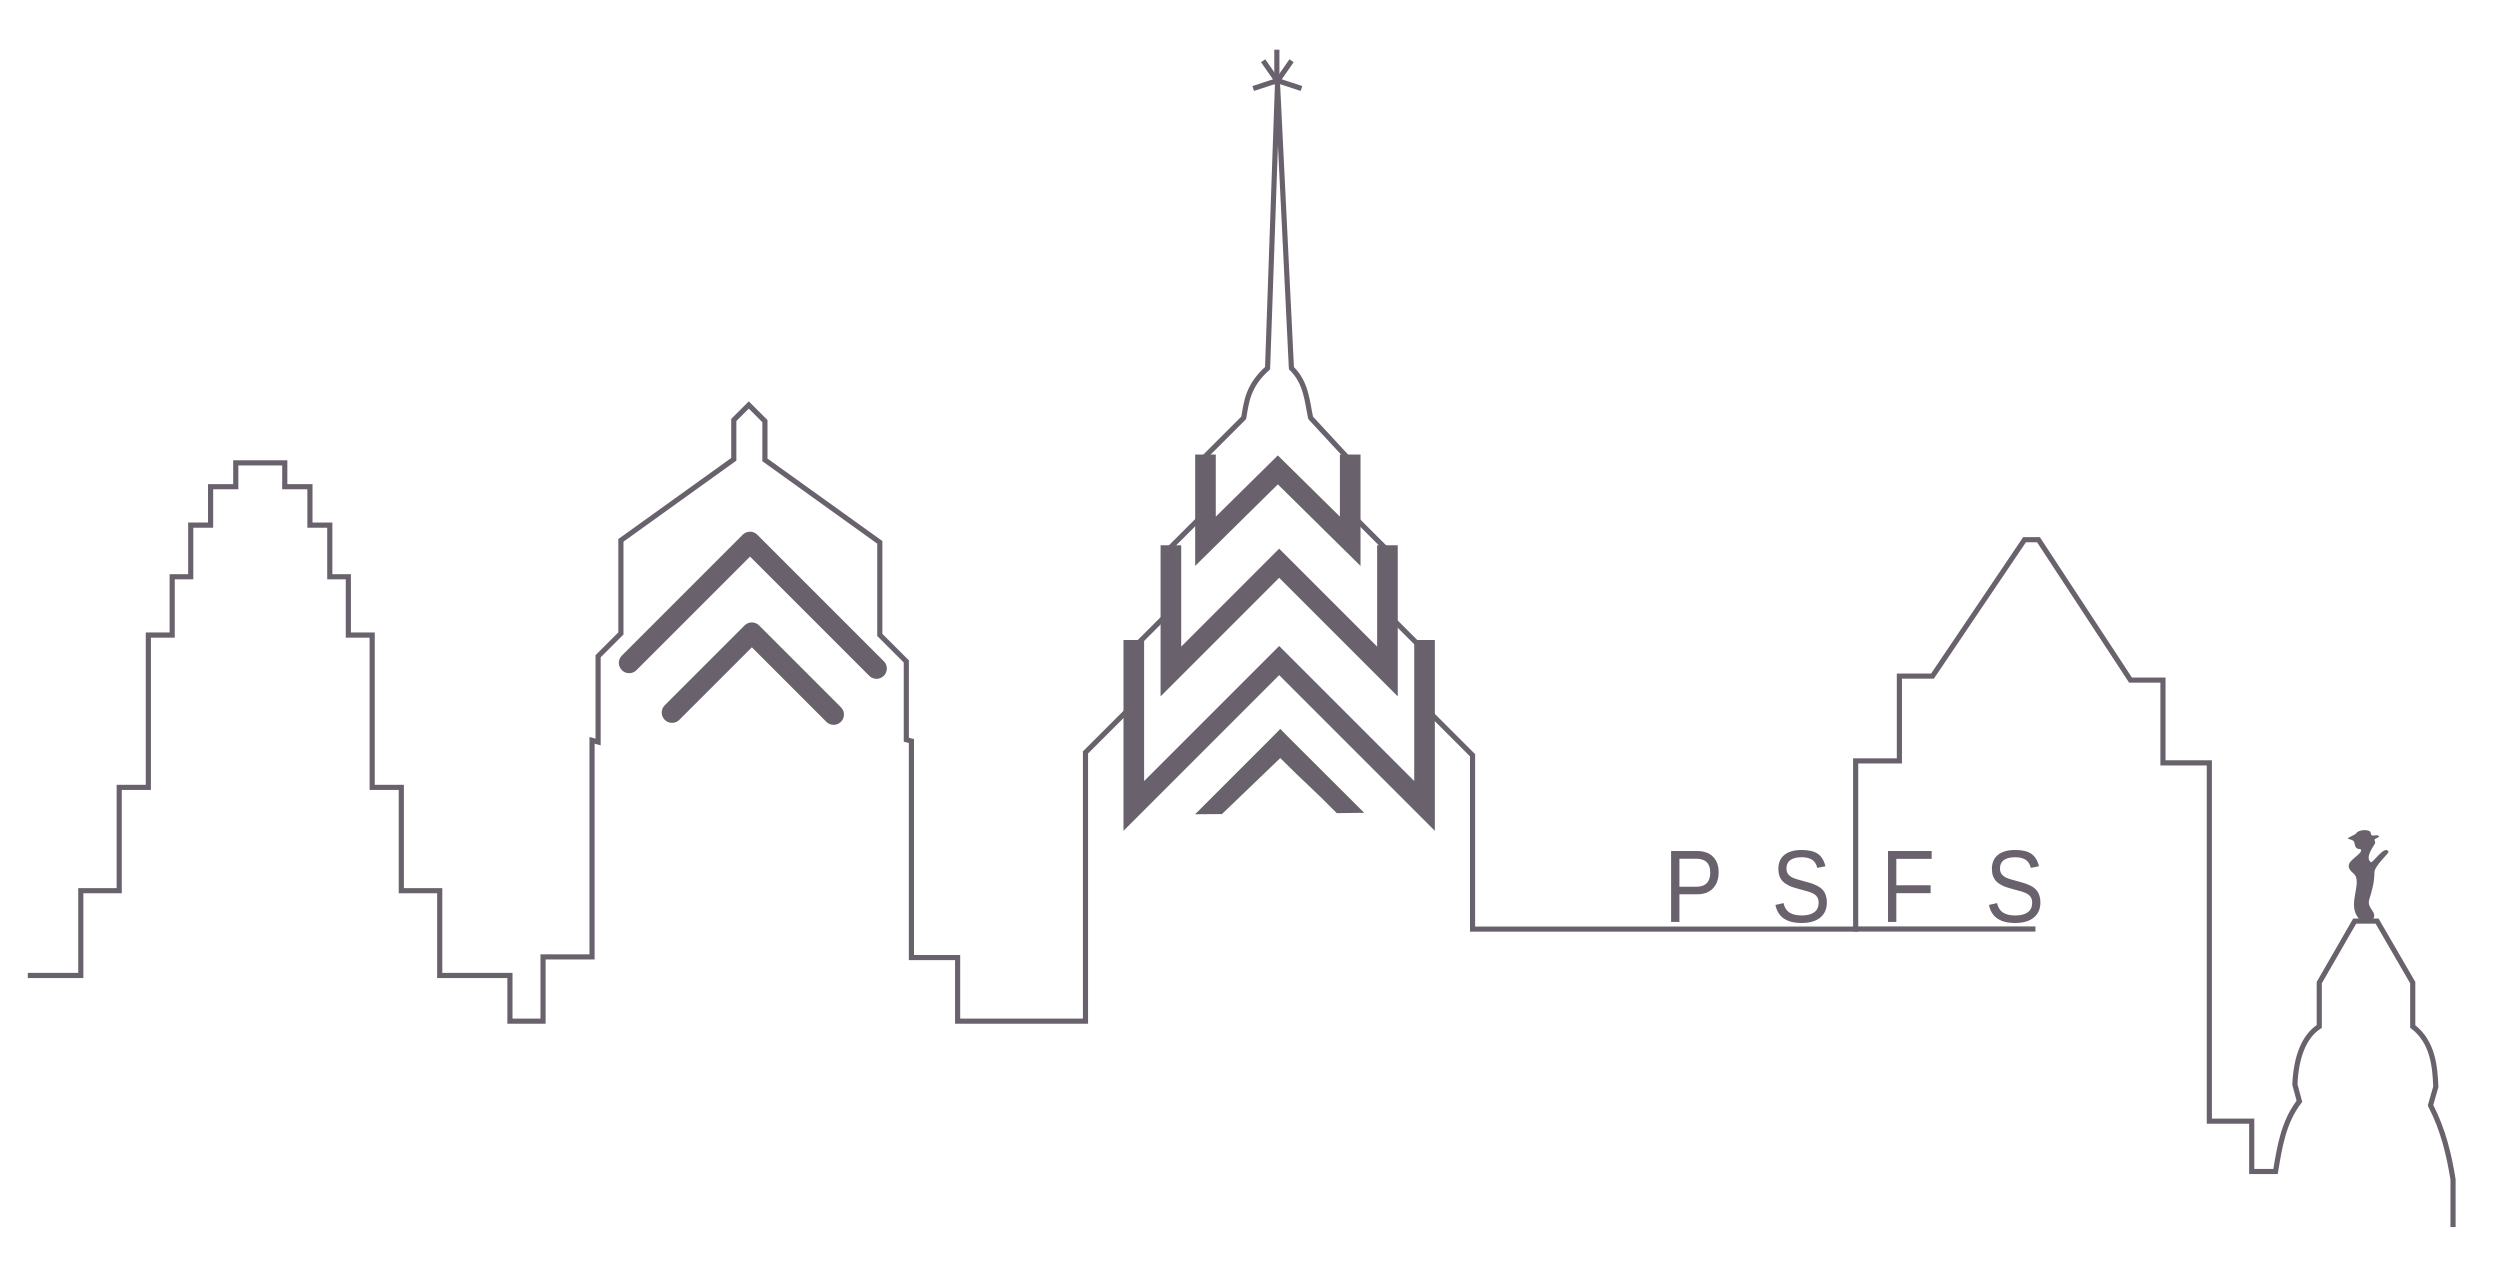
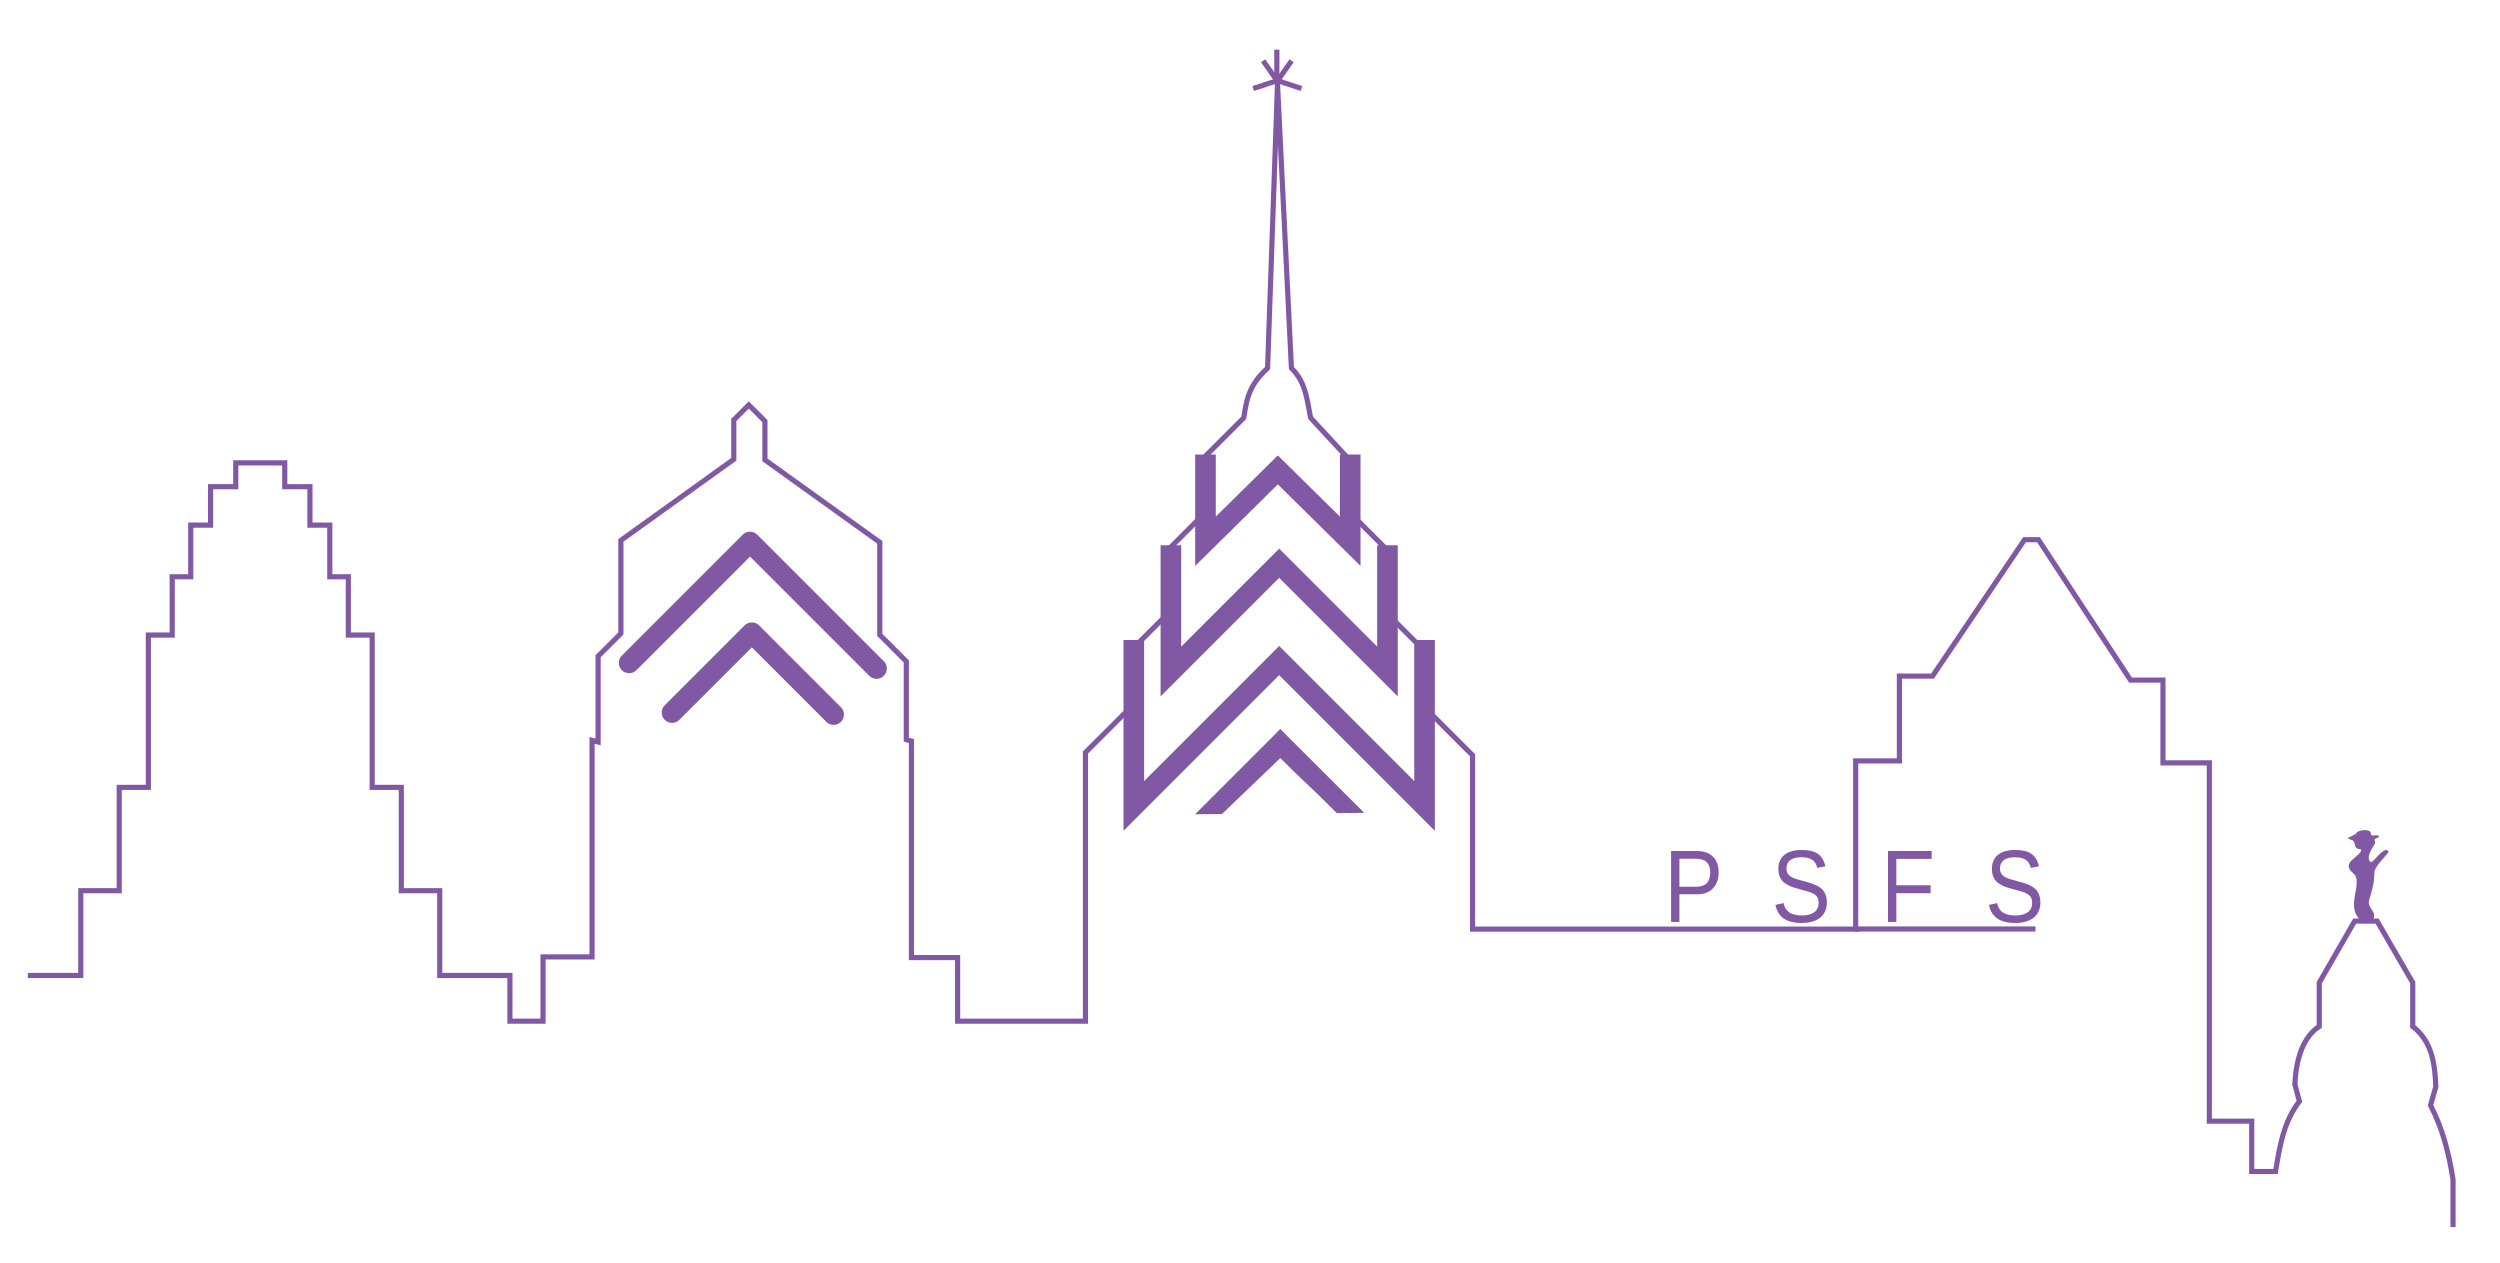
<svg xmlns="http://www.w3.org/2000/svg" width="485" height="245" id="svg2" version="1.1" style="display:inline">
  <defs id="defs4" />
  <g id="layer2" transform="translate(0,70)">
-     <path id="path4193" d="m 5.396,119.24 10.278,0 0,-16.445 7.452,0 0,-20.043 5.653,0 0,-29.55 4.625,0 0,-11.306 3.597,0 0,-10.021 3.854,0 0,-7.452 4.882,0 0,-4.625 9.507,0 0,4.625 4.882,0 0,7.452 3.854,0 0,10.021 3.597,0 0,11.306 4.625,0 0,29.55 5.653,0 0,20.043 7.452,0 0,16.445 13.619,0 0,8.865 6.424,0 0,-12.463 9.507,0 0,-42.013 1.175,0.315 0,-16.632 4.423,-4.423 0,-18.061 21.901,-15.725 0,-7.631 2.907,-2.907 3.132,3.132 0,7.521 22.286,15.996 0,17.958 5.143,5.143 0,15.187 0.992,0.266 0,42.004 8.962,0 0,12.334 24.806,0 0,-52.13 8.994,-8.994" style="color:#000000;fill:none;stroke:#69626D;stroke-width:1;marker:none;visibility:visible;display:inline;overflow:visible;enable-background:accumulate" />
-     <path style="color:#000000;fill:none;stroke:#69626D;stroke-width:4;stroke-linecap:round;stroke-linejoin:round;stroke-miterlimit:4;stroke-opacity:1;stroke-dasharray:none;stroke-dashoffset:0;marker:none;visibility:visible;display:inline;overflow:visible;enable-background:accumulate" d="m 122.056,128.597 23.448,-23.448 24.54,24.54" id="path4195" transform="translate(0,-70)" />
-     <path style="color:#000000;fill:none;stroke:#69626D;stroke-width:4;stroke-linecap:round;stroke-linejoin:round;stroke-miterlimit:4;stroke-opacity:1;stroke-dasharray:none;stroke-dashoffset:0;marker:none;visibility:visible;display:inline;overflow:visible;enable-background:accumulate" d="m 130.375,68.233 15.482,-15.482 15.867,15.867" id="path4197" />
-     <path style="color:#000000;fill:none;stroke:#69626D;stroke-width:1;stroke-linecap:round;stroke-linejoin:round;stroke-miterlimit:4;stroke-opacity:1;stroke-dasharray:none;stroke-dashoffset:0;marker:none;visibility:visible;display:inline;overflow:visible;enable-background:accumulate" d="m 219.7,125.899 6.488,-6.488" id="path4199" transform="translate(0,-70)" />
-     <path style="color:#000000;fill:none;stroke:#69626D;stroke-width:1;stroke-linecap:round;stroke-linejoin:round;stroke-miterlimit:4;stroke-opacity:1;stroke-dasharray:none;stroke-dashoffset:0;marker:none;visibility:visible;display:inline;overflow:visible;enable-background:accumulate" d="m 226.51,106.756 6.552,-6.552" id="path4201" transform="translate(0,-70)" />
-     <path style="color:#000000;fill:none;stroke:#69626D;stroke-width:1;stroke-linecap:round;stroke-linejoin:round;stroke-miterlimit:4;stroke-opacity:1;stroke-dasharray:none;stroke-dashoffset:0;marker:none;visibility:visible;display:inline;overflow:visible;enable-background:accumulate" d="m 233.833,88.512 7.452,-7.452 c 0.529,-3.111 0.781,-6.194 4.625,-9.636 l 1.927,-55.118 2.698,55.118 c 2.917,2.832 3.046,6.484 3.726,9.636 l 7.837,8.48" id="path4203" transform="translate(0,-70)" />
-     <path id="path4205" d="m 275.974,55.899 -6.488,-6.488" style="color:#000000;fill:none;stroke:#69626D;stroke-width:1;stroke-linecap:round;stroke-linejoin:round;stroke-miterlimit:4;stroke-opacity:1;stroke-dasharray:none;stroke-dashoffset:0;marker:none;visibility:visible;display:inline;overflow:visible;enable-background:accumulate" />
-     <path id="path4207" d="m 269.165,36.756 -6.552,-6.552" style="color:#000000;fill:none;stroke:#69626D;stroke-width:1;stroke-linecap:round;stroke-linejoin:round;stroke-miterlimit:4;stroke-opacity:1;stroke-dasharray:none;stroke-dashoffset:0;marker:none;visibility:visible;display:inline;overflow:visible;enable-background:accumulate" />
-     <path style="font-size:medium;font-style:normal;font-variant:normal;font-weight:normal;font-stretch:normal;text-indent:0;text-align:start;text-decoration:none;line-height:normal;letter-spacing:normal;word-spacing:normal;text-transform:none;direction:ltr;block-progression:tb;writing-mode:lr-tb;text-anchor:start;baseline-shift:baseline;color:#000000;fill:#69626D;fill-opacity:1;stroke:none;stroke-width:4;marker:none;visibility:visible;display:inline;overflow:visible;enable-background:accumulate;font-family:Sans;-inkscape-font-specification:Sans" d="m 248.375,71.406 -1.406,1.438 -13.719,13.719 -1.406,1.406 5.22,-0.045 L 248.375,77.062 c 4.465,4.503 6.529,6.157 10.964,10.69 L 264.656,87.688 263.25,86.281 249.781,72.844 z" id="path4209" />
-     <path style="color:#000000;fill:none;stroke:#69626D;stroke-width:4;stroke-linecap:square;stroke-linejoin:miter;stroke-miterlimit:4;stroke-opacity:1;stroke-dasharray:none;stroke-dashoffset:0;marker:none;visibility:visible;display:inline;overflow:visible;enable-background:accumulate" d="m 219.957,126.156 0,30.193 28.201,-28.201 28.201,28.201 0,-30.193" id="path4215" transform="translate(0,-70)" />
-     <path id="path4217" d="m 227.152,37.781 0,22.49 21.006,-21.006 21.006,21.006 0,-22.49" style="color:#000000;fill:none;stroke:#69626D;stroke-width:4;stroke-linecap:square;stroke-linejoin:miter;stroke-miterlimit:4;stroke-opacity:1;stroke-dasharray:none;stroke-dashoffset:0;marker:none;visibility:visible;display:inline;overflow:visible;enable-background:accumulate" />
-     <path style="color:#000000;fill:none;stroke:#69626D;stroke-width:4;stroke-linecap:square;stroke-linejoin:miter;stroke-miterlimit:4;stroke-opacity:1;stroke-dasharray:none;stroke-dashoffset:0;marker:none;visibility:visible;display:inline;overflow:visible;enable-background:accumulate" d="m 233.862,20.179 0,14.831 14.039,-13.853 14.039,13.853 0,-14.831" id="path4219" />
-     <path style="color:#000000;fill:none;stroke:#69626D;stroke-width:1;stroke-linecap:square;stroke-linejoin:miter;stroke-miterlimit:4;stroke-opacity:1;stroke-dasharray:none;stroke-dashoffset:0;marker:none;visibility:visible;display:inline;overflow:visible;enable-background:accumulate" d="m 243.597,17.013 4.304,-1.413 2.377,-3.405" id="path4221" transform="translate(0,-70)" />
-     <path style="color:#000000;fill:none;stroke:#69626D;stroke-width:1;stroke-linecap:square;stroke-linejoin:miter;stroke-miterlimit:4;stroke-opacity:1;stroke-dasharray:none;stroke-dashoffset:0;marker:none;visibility:visible;display:inline;overflow:visible;enable-background:accumulate" d="m 247.709,15.857 0,-5.717" id="path4223" transform="translate(0,-70)" />
-     <path id="path4225" d="m 252.013,-52.987 -4.304,-1.413 -2.377,-3.405" style="color:#000000;fill:none;stroke:#69626D;stroke-width:1;stroke-linecap:square;stroke-linejoin:miter;stroke-miterlimit:4;stroke-opacity:1;stroke-dasharray:none;stroke-dashoffset:0;marker:none;visibility:visible;display:inline;overflow:visible;enable-background:accumulate" />
-     <path style="color:#000000;fill:none;stroke:#69626D;stroke-width:1;stroke-linecap:square;stroke-linejoin:miter;stroke-miterlimit:4;stroke-opacity:1;stroke-dasharray:none;stroke-dashoffset:0;marker:none;visibility:visible;display:inline;overflow:visible;enable-background:accumulate" d="m 277.388,138.233 8.287,8.287 0,33.726 74.325,0 0,-32.634 8.48,0 0,-16.445 6.424,0 17.859,-26.467 2.698,0 17.859,27.238 6.295,0 0,16.06 8.994,0 0,69.507 8.223,0 0,9.764 4.625,0 c 0.793,-4.753 1.5,-9.532 4.625,-13.619 l -0.87,-3.245 c 0.214,-5.33 1.769,-9.369 4.724,-11.273 l 0,-8.502 6.87,-11.936 4.352,0 6.913,11.936 0,8.502 c 4,3.062 4.307,7.951 4.478,11.692 l -1.028,3.597 c 2.479,4.797 3.587,9.593 4.368,14.39 l 0,8.737" id="path4227" transform="translate(0,-70)" />
-     <path style="color:#000000;fill:none;stroke:#69626D;stroke-width:1;stroke-linecap:square;stroke-linejoin:miter;stroke-miterlimit:4;stroke-opacity:1;stroke-dasharray:none;stroke-dashoffset:0;marker:none;visibility:visible;display:inline;overflow:visible;enable-background:accumulate" d="m 360.216,110.225 34.159,0" id="path4229" />
-     <path style="color:#000000;fill:#69626D;fill-opacity:1;stroke:none;stroke-width:1;marker:none;visibility:visible;display:inline;overflow:visible;enable-background:accumulate" d="m 458.174,108.772 c -3.065,-2.583 -0.371,-6.19 -1.099,-8.616 -0.263,-0.877 -1.824,-1.263 -1.321,-2.606 0.341,-0.908 2.604,-2.061 2.278,-2.712 -0.089,-0.178 -0.523,-0.115 -0.683,-0.195 -0.661,-0.331 -0.41,-1.137 -0.798,-1.525 -0.222,-0.222 -0.825,-0.248 -1.073,-0.496 -0.072,-0.072 1.559,-0.758 1.631,-0.948 0.225,-0.599 2.12,-0.911 2.721,-0.31 0.14,0.14 0.067,0.586 0.293,0.683 0.417,0.179 1.028,-0.204 1.374,0.142 0.217,0.217 -0.806,0.575 -0.815,0.603 -0.095,0.286 0.2,0.567 0.071,0.824 -0.348,0.696 -1.999,2.749 -0.807,3.643 0.367,0.276 2.701,-3.488 3.439,-2.012 0.11,0.22 -2.748,2.774 -2.748,3.98 0,2.016 -0.498,3.614 -1.002,5.292 -0.55,1.834 1.779,2.309 0.647,4.007 -0.442,0.664 -1.475,0.086 -2.11,0.248 z" id="path4231" />
-     <text xml:space="preserve" style="font-size:18.621px;font-style:normal;font-variant:normal;font-weight:normal;font-stretch:normal;text-align:start;text-anchor:start;color:#000000;fill:#69626D;fill-opacity:1;fill-rule:nonzero;stroke:none;stroke-width:1;marker:none;visibility:visible;display:inline;overflow:visible;enable-background:accumulate;font-family:Arial;-inkscape-font-specification:Arial" x="346.67" y="101.355" id="text4233" transform="scale(0.9310435,1.074064)">
+     <path id="path4193" d="m 5.396,119.24 10.278,0 0,-16.445 7.452,0 0,-20.043 5.653,0 0,-29.55 4.625,0 0,-11.306 3.597,0 0,-10.021 3.854,0 0,-7.452 4.882,0 0,-4.625 9.507,0 0,4.625 4.882,0 0,7.452 3.854,0 0,10.021 3.597,0 0,11.306 4.625,0 0,29.55 5.653,0 0,20.043 7.452,0 0,16.445 13.619,0 0,8.865 6.424,0 0,-12.463 9.507,0 0,-42.013 1.175,0.315 0,-16.632 4.423,-4.423 0,-18.061 21.901,-15.725 0,-7.631 2.907,-2.907 3.132,3.132 0,7.521 22.286,15.996 0,17.958 5.143,5.143 0,15.187 0.992,0.266 0,42.004 8.962,0 0,12.334 24.806,0 0,-52.13 8.994,-8.994" style="color:#000000;fill:none;stroke:#8158A3;stroke-width:1;marker:none;visibility:visible;display:inline;overflow:visible;enable-background:accumulate" />
+     <path style="color:#000000;fill:none;stroke:#8158A3;stroke-width:4;stroke-linecap:round;stroke-linejoin:round;stroke-miterlimit:4;stroke-opacity:1;stroke-dasharray:none;stroke-dashoffset:0;marker:none;visibility:visible;display:inline;overflow:visible;enable-background:accumulate" d="m 122.056,128.597 23.448,-23.448 24.54,24.54" id="path4195" transform="translate(0,-70)" />
+     <path style="color:#000000;fill:none;stroke:#8158A3;stroke-width:4;stroke-linecap:round;stroke-linejoin:round;stroke-miterlimit:4;stroke-opacity:1;stroke-dasharray:none;stroke-dashoffset:0;marker:none;visibility:visible;display:inline;overflow:visible;enable-background:accumulate" d="m 130.375,68.233 15.482,-15.482 15.867,15.867" id="path4197" />
+     <path style="color:#000000;fill:none;stroke:#8158A3;stroke-width:1;stroke-linecap:round;stroke-linejoin:round;stroke-miterlimit:4;stroke-opacity:1;stroke-dasharray:none;stroke-dashoffset:0;marker:none;visibility:visible;display:inline;overflow:visible;enable-background:accumulate" d="m 219.7,125.899 6.488,-6.488" id="path4199" transform="translate(0,-70)" />
+     <path style="color:#000000;fill:none;stroke:#8158A3;stroke-width:1;stroke-linecap:round;stroke-linejoin:round;stroke-miterlimit:4;stroke-opacity:1;stroke-dasharray:none;stroke-dashoffset:0;marker:none;visibility:visible;display:inline;overflow:visible;enable-background:accumulate" d="m 226.51,106.756 6.552,-6.552" id="path4201" transform="translate(0,-70)" />
+     <path style="color:#000000;fill:none;stroke:#8158A3;stroke-width:1;stroke-linecap:round;stroke-linejoin:round;stroke-miterlimit:4;stroke-opacity:1;stroke-dasharray:none;stroke-dashoffset:0;marker:none;visibility:visible;display:inline;overflow:visible;enable-background:accumulate" d="m 233.833,88.512 7.452,-7.452 c 0.529,-3.111 0.781,-6.194 4.625,-9.636 l 1.927,-55.118 2.698,55.118 c 2.917,2.832 3.046,6.484 3.726,9.636 l 7.837,8.48" id="path4203" transform="translate(0,-70)" />
+     <path id="path4205" d="m 275.974,55.899 -6.488,-6.488" style="color:#000000;fill:none;stroke:#8158A3;stroke-width:1;stroke-linecap:round;stroke-linejoin:round;stroke-miterlimit:4;stroke-opacity:1;stroke-dasharray:none;stroke-dashoffset:0;marker:none;visibility:visible;display:inline;overflow:visible;enable-background:accumulate" />
+     <path id="path4207" d="m 269.165,36.756 -6.552,-6.552" style="color:#000000;fill:none;stroke:#8158A3;stroke-width:1;stroke-linecap:round;stroke-linejoin:round;stroke-miterlimit:4;stroke-opacity:1;stroke-dasharray:none;stroke-dashoffset:0;marker:none;visibility:visible;display:inline;overflow:visible;enable-background:accumulate" />
+     <path style="font-size:medium;font-style:normal;font-variant:normal;font-weight:normal;font-stretch:normal;text-indent:0;text-align:start;text-decoration:none;line-height:normal;letter-spacing:normal;word-spacing:normal;text-transform:none;direction:ltr;block-progression:tb;writing-mode:lr-tb;text-anchor:start;baseline-shift:baseline;color:#000000;fill:#8158A3;fill-opacity:1;stroke:none;stroke-width:4;marker:none;visibility:visible;display:inline;overflow:visible;enable-background:accumulate;font-family:Sans;-inkscape-font-specification:Sans" d="m 248.375,71.406 -1.406,1.438 -13.719,13.719 -1.406,1.406 5.22,-0.045 L 248.375,77.062 c 4.465,4.503 6.529,6.157 10.964,10.69 L 264.656,87.688 263.25,86.281 249.781,72.844 z" id="path4209" />
+     <path style="color:#000000;fill:none;stroke:#8158A3;stroke-width:4;stroke-linecap:square;stroke-linejoin:miter;stroke-miterlimit:4;stroke-opacity:1;stroke-dasharray:none;stroke-dashoffset:0;marker:none;visibility:visible;display:inline;overflow:visible;enable-background:accumulate" d="m 219.957,126.156 0,30.193 28.201,-28.201 28.201,28.201 0,-30.193" id="path4215" transform="translate(0,-70)" />
+     <path id="path4217" d="m 227.152,37.781 0,22.49 21.006,-21.006 21.006,21.006 0,-22.49" style="color:#000000;fill:none;stroke:#8158A3;stroke-width:4;stroke-linecap:square;stroke-linejoin:miter;stroke-miterlimit:4;stroke-opacity:1;stroke-dasharray:none;stroke-dashoffset:0;marker:none;visibility:visible;display:inline;overflow:visible;enable-background:accumulate" />
+     <path style="color:#000000;fill:none;stroke:#8158A3;stroke-width:4;stroke-linecap:square;stroke-linejoin:miter;stroke-miterlimit:4;stroke-opacity:1;stroke-dasharray:none;stroke-dashoffset:0;marker:none;visibility:visible;display:inline;overflow:visible;enable-background:accumulate" d="m 233.862,20.179 0,14.831 14.039,-13.853 14.039,13.853 0,-14.831" id="path4219" />
+     <path style="color:#000000;fill:none;stroke:#8158A3;stroke-width:1;stroke-linecap:square;stroke-linejoin:miter;stroke-miterlimit:4;stroke-opacity:1;stroke-dasharray:none;stroke-dashoffset:0;marker:none;visibility:visible;display:inline;overflow:visible;enable-background:accumulate" d="m 243.597,17.013 4.304,-1.413 2.377,-3.405" id="path4221" transform="translate(0,-70)" />
+     <path style="color:#000000;fill:none;stroke:#8158A3;stroke-width:1;stroke-linecap:square;stroke-linejoin:miter;stroke-miterlimit:4;stroke-opacity:1;stroke-dasharray:none;stroke-dashoffset:0;marker:none;visibility:visible;display:inline;overflow:visible;enable-background:accumulate" d="m 247.709,15.857 0,-5.717" id="path4223" transform="translate(0,-70)" />
+     <path id="path4225" d="m 252.013,-52.987 -4.304,-1.413 -2.377,-3.405" style="color:#000000;fill:none;stroke:#8158A3;stroke-width:1;stroke-linecap:square;stroke-linejoin:miter;stroke-miterlimit:4;stroke-opacity:1;stroke-dasharray:none;stroke-dashoffset:0;marker:none;visibility:visible;display:inline;overflow:visible;enable-background:accumulate" />
+     <path style="color:#000000;fill:none;stroke:#8158A3;stroke-width:1;stroke-linecap:square;stroke-linejoin:miter;stroke-miterlimit:4;stroke-opacity:1;stroke-dasharray:none;stroke-dashoffset:0;marker:none;visibility:visible;display:inline;overflow:visible;enable-background:accumulate" d="m 277.388,138.233 8.287,8.287 0,33.726 74.325,0 0,-32.634 8.48,0 0,-16.445 6.424,0 17.859,-26.467 2.698,0 17.859,27.238 6.295,0 0,16.06 8.994,0 0,69.507 8.223,0 0,9.764 4.625,0 c 0.793,-4.753 1.5,-9.532 4.625,-13.619 l -0.87,-3.245 c 0.214,-5.33 1.769,-9.369 4.724,-11.273 l 0,-8.502 6.87,-11.936 4.352,0 6.913,11.936 0,8.502 c 4,3.062 4.307,7.951 4.478,11.692 l -1.028,3.597 c 2.479,4.797 3.587,9.593 4.368,14.39 l 0,8.737" id="path4227" transform="translate(0,-70)" />
+     <path style="color:#000000;fill:none;stroke:#8158A3;stroke-width:1;stroke-linecap:square;stroke-linejoin:miter;stroke-miterlimit:4;stroke-opacity:1;stroke-dasharray:none;stroke-dashoffset:0;marker:none;visibility:visible;display:inline;overflow:visible;enable-background:accumulate" d="m 360.216,110.225 34.159,0" id="path4229" />
+     <path style="color:#000000;fill:#8158A3;fill-opacity:1;stroke:none;stroke-width:1;marker:none;visibility:visible;display:inline;overflow:visible;enable-background:accumulate" d="m 458.174,108.772 c -3.065,-2.583 -0.371,-6.19 -1.099,-8.616 -0.263,-0.877 -1.824,-1.263 -1.321,-2.606 0.341,-0.908 2.604,-2.061 2.278,-2.712 -0.089,-0.178 -0.523,-0.115 -0.683,-0.195 -0.661,-0.331 -0.41,-1.137 -0.798,-1.525 -0.222,-0.222 -0.825,-0.248 -1.073,-0.496 -0.072,-0.072 1.559,-0.758 1.631,-0.948 0.225,-0.599 2.12,-0.911 2.721,-0.31 0.14,0.14 0.067,0.586 0.293,0.683 0.417,0.179 1.028,-0.204 1.374,0.142 0.217,0.217 -0.806,0.575 -0.815,0.603 -0.095,0.286 0.2,0.567 0.071,0.824 -0.348,0.696 -1.999,2.749 -0.807,3.643 0.367,0.276 2.701,-3.488 3.439,-2.012 0.11,0.22 -2.748,2.774 -2.748,3.98 0,2.016 -0.498,3.614 -1.002,5.292 -0.55,1.834 1.779,2.309 0.647,4.007 -0.442,0.664 -1.475,0.086 -2.11,0.248 z" id="path4231" />
+     <text xml:space="preserve" style="font-size:18.621px;font-style:normal;font-variant:normal;font-weight:normal;font-stretch:normal;text-align:start;text-anchor:start;color:#000000;fill:#8158A3;fill-opacity:1;fill-rule:nonzero;stroke:none;stroke-width:1;marker:none;visibility:visible;display:inline;overflow:visible;enable-background:accumulate;font-family:Arial;-inkscape-font-specification:Arial" x="346.67" y="101.355" id="text4233" transform="scale(0.9310435,1.074064)">
      <tspan id="tspan4235" x="346.67" y="101.355">P  S  F  S</tspan>
    </text>
  </g>
</svg>
